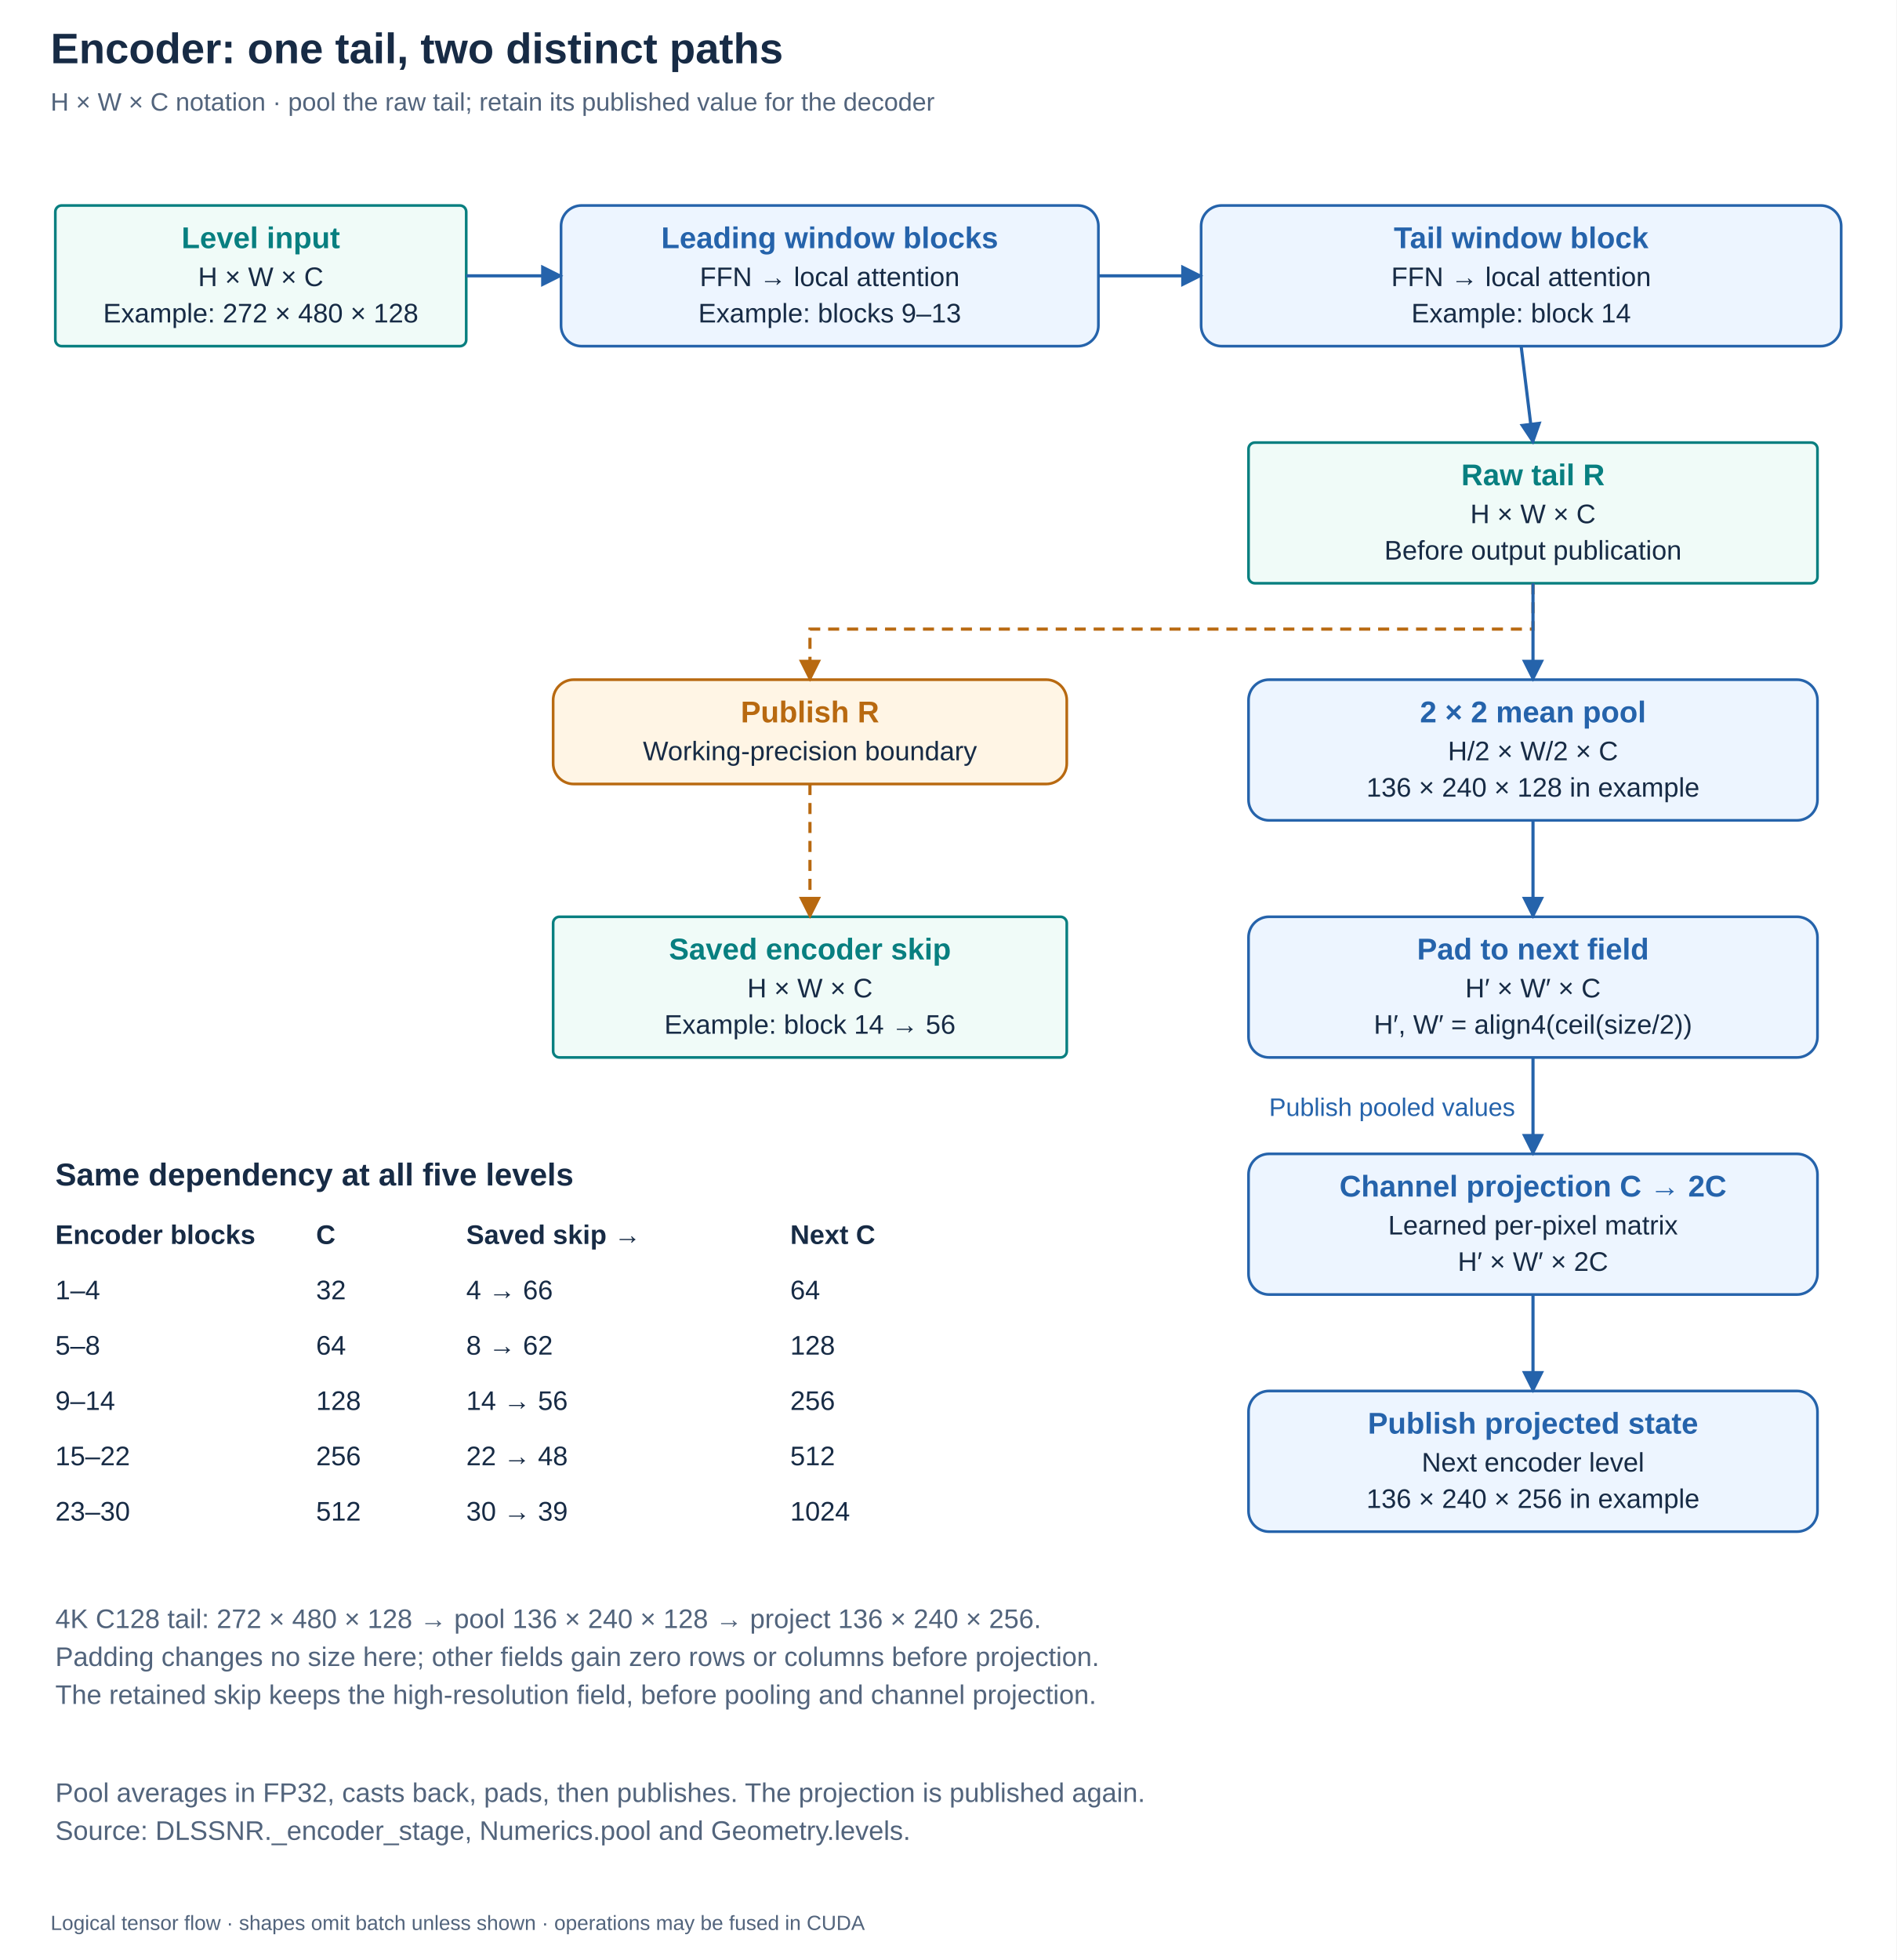
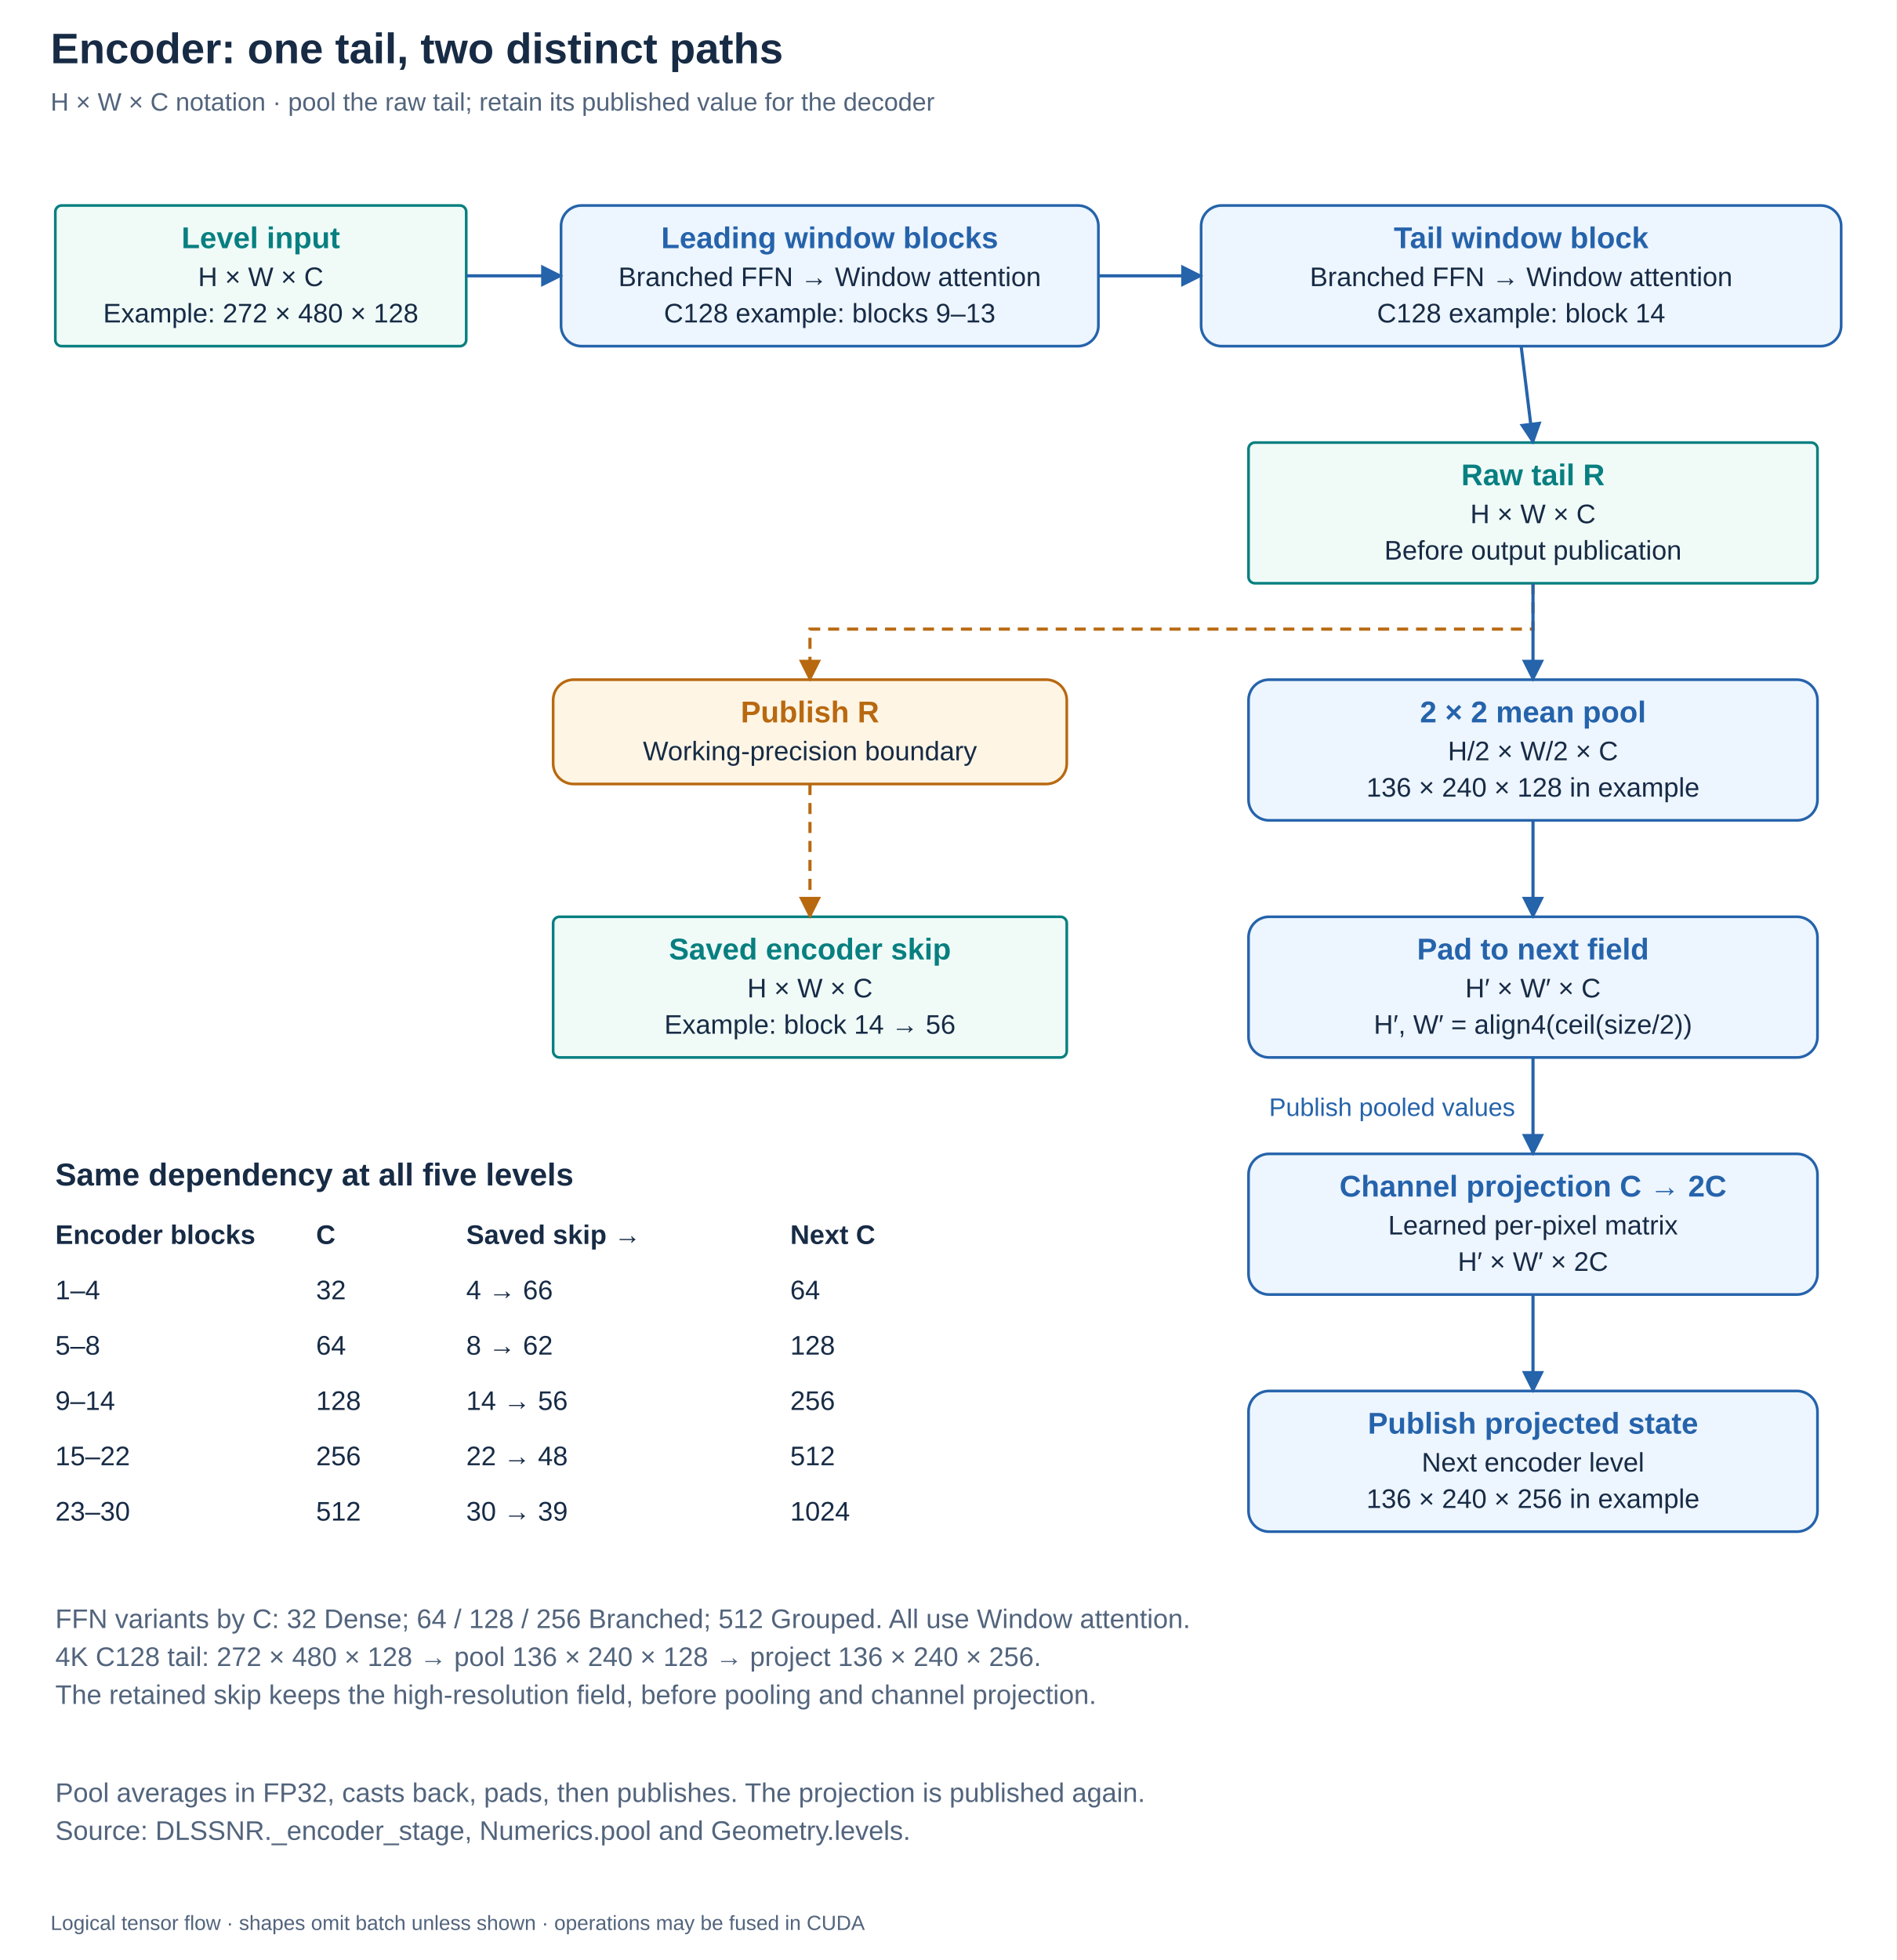
<svg xmlns="http://www.w3.org/2000/svg" width="1200" height="1240" viewBox="0 0 1200 1240" role="img" aria-labelledby="title desc">
  <defs>
    <marker id="arrow-flow" viewBox="0 0 10 10" refX="9" refY="5" markerWidth="7" markerHeight="7" orient="auto-start-reverse">
      <path d="M0 0 L10 5 L0 10 Z" fill="#2563ab" />
    </marker>
    <marker id="arrow-tensor" viewBox="0 0 10 10" refX="9" refY="5" markerWidth="7" markerHeight="7" orient="auto-start-reverse">
      <path d="M0 0 L10 5 L0 10 Z" fill="#087f80" />
    </marker>
    <marker id="arrow-skip" viewBox="0 0 10 10" refX="9" refY="5" markerWidth="7" markerHeight="7" orient="auto-start-reverse">
      <path d="M0 0 L10 5 L0 10 Z" fill="#b86910" />
    </marker>
    <marker id="arrow-attention" viewBox="0 0 10 10" refX="9" refY="5" markerWidth="7" markerHeight="7" orient="auto-start-reverse">
      <path d="M0 0 L10 5 L0 10 Z" fill="#7750aa" />
    </marker>
    <marker id="arrow-muted" viewBox="0 0 10 10" refX="9" refY="5" markerWidth="7" markerHeight="7" orient="auto-start-reverse">
      <path d="M0 0 L10 5 L0 10 Z" fill="#52647c" />
    </marker>
  </defs>
  <rect width="100%" height="100%" fill="white" />
  <text x="32" y="40" fill="#172b45" font-family="Segoe UI,Arial,sans-serif" font-size="27" font-weight="600" text-anchor="start">Encoder: one tail, two distinct paths</text>
  <text x="32" y="70" fill="#52647c" font-family="Segoe UI,Arial,sans-serif" font-size="16" font-weight="400" text-anchor="start">H × W × C notation · pool the raw tail; retain its published value for the decoder</text>
  <rect x="35" y="130" width="260" height="89" rx="4" fill="#f0fbf8" stroke="#087f80" stroke-width="1.7" />
  <text x="165.0" y="157" fill="#087f80" font-family="Segoe UI,Arial,sans-serif" font-size="19" font-weight="600" text-anchor="middle">Level input</text>
  <text x="165.0" y="181" fill="#172b45" font-family="Segoe UI,Arial,sans-serif" font-size="17" font-weight="400" text-anchor="middle">H × W × C</text>
  <text x="165.0" y="204" fill="#172b45" font-family="Segoe UI,Arial,sans-serif" font-size="17" font-weight="400" text-anchor="middle">Example: 272 × 480 × 128</text>
  <rect x="355" y="130" width="340" height="89" rx="13" fill="#edf5ff" stroke="#2563ab" stroke-width="1.7" />
  <text x="525.0" y="157" fill="#2563ab" font-family="Segoe UI,Arial,sans-serif" font-size="19" font-weight="600" text-anchor="middle">Leading window blocks</text>
-   <text x="525.0" y="181" fill="#172b45" font-family="Segoe UI,Arial,sans-serif" font-size="17" font-weight="400" text-anchor="middle">FFN → local attention</text>
-   <text x="525.0" y="204" fill="#172b45" font-family="Segoe UI,Arial,sans-serif" font-size="17" font-weight="400" text-anchor="middle">Example: blocks 9–13</text>
+   <text x="525.0" y="181" fill="#172b45" font-family="Segoe UI,Arial,sans-serif" font-size="17" font-weight="400" text-anchor="middle">Branched FFN → Window attention</text>
+   <text x="525.0" y="204" fill="#172b45" font-family="Segoe UI,Arial,sans-serif" font-size="17" font-weight="400" text-anchor="middle">C128 example: blocks 9–13</text>
  <rect x="760" y="130" width="405" height="89" rx="13" fill="#edf5ff" stroke="#2563ab" stroke-width="1.7" />
  <text x="962.5" y="157" fill="#2563ab" font-family="Segoe UI,Arial,sans-serif" font-size="19" font-weight="600" text-anchor="middle">Tail window block</text>
-   <text x="962.5" y="181" fill="#172b45" font-family="Segoe UI,Arial,sans-serif" font-size="17" font-weight="400" text-anchor="middle">FFN → local attention</text>
-   <text x="962.5" y="204" fill="#172b45" font-family="Segoe UI,Arial,sans-serif" font-size="17" font-weight="400" text-anchor="middle">Example: block 14</text>
+   <text x="962.5" y="181" fill="#172b45" font-family="Segoe UI,Arial,sans-serif" font-size="17" font-weight="400" text-anchor="middle">Branched FFN → Window attention</text>
+   <text x="962.5" y="204" fill="#172b45" font-family="Segoe UI,Arial,sans-serif" font-size="17" font-weight="400" text-anchor="middle">C128 example: block 14</text>
  <path d="M 295,174.5 L 355,174.5" fill="none" stroke="#2563ab" stroke-width="2" marker-end="url(#arrow-flow)" />
  <path d="M 695,174.5 L 760,174.5" fill="none" stroke="#2563ab" stroke-width="2" marker-end="url(#arrow-flow)" />
  <rect x="790" y="280" width="360" height="89" rx="4" fill="#f0fbf8" stroke="#087f80" stroke-width="1.7" />
  <text x="970.0" y="307" fill="#087f80" font-family="Segoe UI,Arial,sans-serif" font-size="19" font-weight="600" text-anchor="middle">Raw tail R</text>
  <text x="970.0" y="331" fill="#172b45" font-family="Segoe UI,Arial,sans-serif" font-size="17" font-weight="400" text-anchor="middle">H × W × C</text>
  <text x="970.0" y="354" fill="#172b45" font-family="Segoe UI,Arial,sans-serif" font-size="17" font-weight="400" text-anchor="middle">Before output publication</text>
  <path d="M 962.5,219 L 970.0,280" fill="none" stroke="#2563ab" stroke-width="2" marker-end="url(#arrow-flow)" />
  <rect x="350" y="430" width="325" height="66" rx="13" fill="#fff5e5" stroke="#b86910" stroke-width="1.7" />
  <text x="512.5" y="457" fill="#b86910" font-family="Segoe UI,Arial,sans-serif" font-size="19" font-weight="600" text-anchor="middle">Publish R</text>
  <text x="512.5" y="481" fill="#172b45" font-family="Segoe UI,Arial,sans-serif" font-size="17" font-weight="400" text-anchor="middle">Working-precision boundary</text>
  <rect x="790" y="430" width="360" height="89" rx="13" fill="#edf5ff" stroke="#2563ab" stroke-width="1.7" />
  <text x="970.0" y="457" fill="#2563ab" font-family="Segoe UI,Arial,sans-serif" font-size="19" font-weight="600" text-anchor="middle">2 × 2 mean pool</text>
  <text x="970.0" y="481" fill="#172b45" font-family="Segoe UI,Arial,sans-serif" font-size="17" font-weight="400" text-anchor="middle">H/2 × W/2 × C</text>
  <text x="970.0" y="504" fill="#172b45" font-family="Segoe UI,Arial,sans-serif" font-size="17" font-weight="400" text-anchor="middle">136 × 240 × 128 in example</text>
  <path d="M 970.0,369 L 970,398 L 512.5,398 L 512.5,430" fill="none" stroke="#b86910" stroke-width="2" stroke-dasharray="7 5" marker-end="url(#arrow-skip)" />
  <path d="M 970.0,369 L 970.0,430" fill="none" stroke="#2563ab" stroke-width="2" marker-end="url(#arrow-flow)" />
  <rect x="350" y="580" width="325" height="89" rx="4" fill="#f0fbf8" stroke="#087f80" stroke-width="1.7" />
  <text x="512.5" y="607" fill="#087f80" font-family="Segoe UI,Arial,sans-serif" font-size="19" font-weight="600" text-anchor="middle">Saved encoder skip</text>
  <text x="512.5" y="631" fill="#172b45" font-family="Segoe UI,Arial,sans-serif" font-size="17" font-weight="400" text-anchor="middle">H × W × C</text>
  <text x="512.5" y="654" fill="#172b45" font-family="Segoe UI,Arial,sans-serif" font-size="17" font-weight="400" text-anchor="middle">Example: block 14 → 56</text>
  <path d="M 512.5,496 L 512.5,580" fill="none" stroke="#b86910" stroke-width="2" stroke-dasharray="7 5" marker-end="url(#arrow-skip)" />
  <rect x="790" y="580" width="360" height="89" rx="13" fill="#edf5ff" stroke="#2563ab" stroke-width="1.7" />
  <text x="970.0" y="607" fill="#2563ab" font-family="Segoe UI,Arial,sans-serif" font-size="19" font-weight="600" text-anchor="middle">Pad to next field</text>
  <text x="970.0" y="631" fill="#172b45" font-family="Segoe UI,Arial,sans-serif" font-size="17" font-weight="400" text-anchor="middle">H′ × W′ × C</text>
  <text x="970.0" y="654" fill="#172b45" font-family="Segoe UI,Arial,sans-serif" font-size="17" font-weight="400" text-anchor="middle">H′, W′ = align4(ceil(size/2))</text>
  <path d="M 970.0,519 L 970.0,580" fill="none" stroke="#2563ab" stroke-width="2" marker-end="url(#arrow-flow)" />
  <rect x="790" y="730" width="360" height="89" rx="13" fill="#edf5ff" stroke="#2563ab" stroke-width="1.7" />
  <text x="970.0" y="757" fill="#2563ab" font-family="Segoe UI,Arial,sans-serif" font-size="19" font-weight="600" text-anchor="middle">Channel projection C → 2C</text>
  <text x="970.0" y="781" fill="#172b45" font-family="Segoe UI,Arial,sans-serif" font-size="17" font-weight="400" text-anchor="middle">Learned per-pixel matrix</text>
  <text x="970.0" y="804" fill="#172b45" font-family="Segoe UI,Arial,sans-serif" font-size="17" font-weight="400" text-anchor="middle">H′ × W′ × 2C</text>
  <path d="M 970.0,669 L 970.0,730" fill="none" stroke="#2563ab" stroke-width="2" marker-end="url(#arrow-flow)" />
  <text x="803" y="706" fill="#2563ab" font-family="Segoe UI,Arial,sans-serif" font-size="16" font-weight="400" text-anchor="start">Publish pooled values</text>
  <rect x="790" y="880" width="360" height="89" rx="13" fill="#edf5ff" stroke="#2563ab" stroke-width="1.7" />
  <text x="970.0" y="907" fill="#2563ab" font-family="Segoe UI,Arial,sans-serif" font-size="19" font-weight="600" text-anchor="middle">Publish projected state</text>
  <text x="970.0" y="931" fill="#172b45" font-family="Segoe UI,Arial,sans-serif" font-size="17" font-weight="400" text-anchor="middle">Next encoder level</text>
  <text x="970.0" y="954" fill="#172b45" font-family="Segoe UI,Arial,sans-serif" font-size="17" font-weight="400" text-anchor="middle">136 × 240 × 256 in example</text>
  <path d="M 970.0,819 L 970.0,880" fill="none" stroke="#2563ab" stroke-width="2" marker-end="url(#arrow-flow)" />
  <text x="35" y="750" fill="#172b45" font-family="Segoe UI,Arial,sans-serif" font-size="20" font-weight="600" text-anchor="start">Same dependency at all five levels</text>
  <text x="35" y="787" fill="#172b45" font-family="Segoe UI,Arial,sans-serif" font-size="17" font-weight="600" text-anchor="start">Encoder blocks</text>
  <text x="200" y="787" fill="#172b45" font-family="Segoe UI,Arial,sans-serif" font-size="17" font-weight="600" text-anchor="start">C</text>
  <text x="295" y="787" fill="#172b45" font-family="Segoe UI,Arial,sans-serif" font-size="17" font-weight="600" text-anchor="start">Saved skip →</text>
  <text x="500" y="787" fill="#172b45" font-family="Segoe UI,Arial,sans-serif" font-size="17" font-weight="600" text-anchor="start">Next C</text>
  <text x="35" y="822" fill="#172b45" font-family="Segoe UI,Arial,sans-serif" font-size="17" font-weight="400" text-anchor="start">1–4</text>
  <text x="200" y="822" fill="#172b45" font-family="Segoe UI,Arial,sans-serif" font-size="17" font-weight="400" text-anchor="start">32</text>
  <text x="295" y="822" fill="#172b45" font-family="Segoe UI,Arial,sans-serif" font-size="17" font-weight="400" text-anchor="start">4 → 66</text>
  <text x="500" y="822" fill="#172b45" font-family="Segoe UI,Arial,sans-serif" font-size="17" font-weight="400" text-anchor="start">64</text>
  <text x="35" y="857" fill="#172b45" font-family="Segoe UI,Arial,sans-serif" font-size="17" font-weight="400" text-anchor="start">5–8</text>
  <text x="200" y="857" fill="#172b45" font-family="Segoe UI,Arial,sans-serif" font-size="17" font-weight="400" text-anchor="start">64</text>
  <text x="295" y="857" fill="#172b45" font-family="Segoe UI,Arial,sans-serif" font-size="17" font-weight="400" text-anchor="start">8 → 62</text>
  <text x="500" y="857" fill="#172b45" font-family="Segoe UI,Arial,sans-serif" font-size="17" font-weight="400" text-anchor="start">128</text>
  <text x="35" y="892" fill="#172b45" font-family="Segoe UI,Arial,sans-serif" font-size="17" font-weight="400" text-anchor="start">9–14</text>
  <text x="200" y="892" fill="#172b45" font-family="Segoe UI,Arial,sans-serif" font-size="17" font-weight="400" text-anchor="start">128</text>
  <text x="295" y="892" fill="#172b45" font-family="Segoe UI,Arial,sans-serif" font-size="17" font-weight="400" text-anchor="start">14 → 56</text>
  <text x="500" y="892" fill="#172b45" font-family="Segoe UI,Arial,sans-serif" font-size="17" font-weight="400" text-anchor="start">256</text>
  <text x="35" y="927" fill="#172b45" font-family="Segoe UI,Arial,sans-serif" font-size="17" font-weight="400" text-anchor="start">15–22</text>
  <text x="200" y="927" fill="#172b45" font-family="Segoe UI,Arial,sans-serif" font-size="17" font-weight="400" text-anchor="start">256</text>
  <text x="295" y="927" fill="#172b45" font-family="Segoe UI,Arial,sans-serif" font-size="17" font-weight="400" text-anchor="start">22 → 48</text>
  <text x="500" y="927" fill="#172b45" font-family="Segoe UI,Arial,sans-serif" font-size="17" font-weight="400" text-anchor="start">512</text>
  <text x="35" y="962" fill="#172b45" font-family="Segoe UI,Arial,sans-serif" font-size="17" font-weight="400" text-anchor="start">23–30</text>
  <text x="200" y="962" fill="#172b45" font-family="Segoe UI,Arial,sans-serif" font-size="17" font-weight="400" text-anchor="start">512</text>
  <text x="295" y="962" fill="#172b45" font-family="Segoe UI,Arial,sans-serif" font-size="17" font-weight="400" text-anchor="start">30 → 39</text>
  <text x="500" y="962" fill="#172b45" font-family="Segoe UI,Arial,sans-serif" font-size="17" font-weight="400" text-anchor="start">1024</text>
-   <text x="35" y="1030" fill="#52647c" font-family="Segoe UI,Arial,sans-serif" font-size="17" font-weight="400" text-anchor="start">4K C128 tail: 272 × 480 × 128 → pool 136 × 240 × 128 → project 136 × 240 × 256.</text>
-   <text x="35" y="1054" fill="#52647c" font-family="Segoe UI,Arial,sans-serif" font-size="17" font-weight="400" text-anchor="start">Padding changes no size here; other fields gain zero rows or columns before projection.</text>
+   <text x="35" y="1030" fill="#52647c" font-family="Segoe UI,Arial,sans-serif" font-size="17" font-weight="400" text-anchor="start">FFN variants by C: 32 Dense; 64 / 128 / 256 Branched; 512 Grouped. All use Window attention.</text>
+   <text x="35" y="1054" fill="#52647c" font-family="Segoe UI,Arial,sans-serif" font-size="17" font-weight="400" text-anchor="start">4K C128 tail: 272 × 480 × 128 → pool 136 × 240 × 128 → project 136 × 240 × 256.</text>
  <text x="35" y="1078" fill="#52647c" font-family="Segoe UI,Arial,sans-serif" font-size="17" font-weight="400" text-anchor="start">The retained skip keeps the high-resolution field, before pooling and channel projection.</text>
  <text x="35" y="1140" fill="#52647c" font-family="Segoe UI,Arial,sans-serif" font-size="17" font-weight="400" text-anchor="start">Pool averages in FP32, casts back, pads, then publishes. The projection is published again.</text>
  <text x="35" y="1164" fill="#52647c" font-family="Segoe UI,Arial,sans-serif" font-size="17" font-weight="400" text-anchor="start">Source: DLSSNR._encoder_stage, Numerics.pool and Geometry.levels.</text>
  <text x="32" y="1221" fill="#52647c" font-family="Segoe UI,Arial,sans-serif" font-size="13" font-weight="400" text-anchor="start">Logical tensor flow · shapes omit batch unless shown · operations may be fused in CUDA</text>
</svg>
